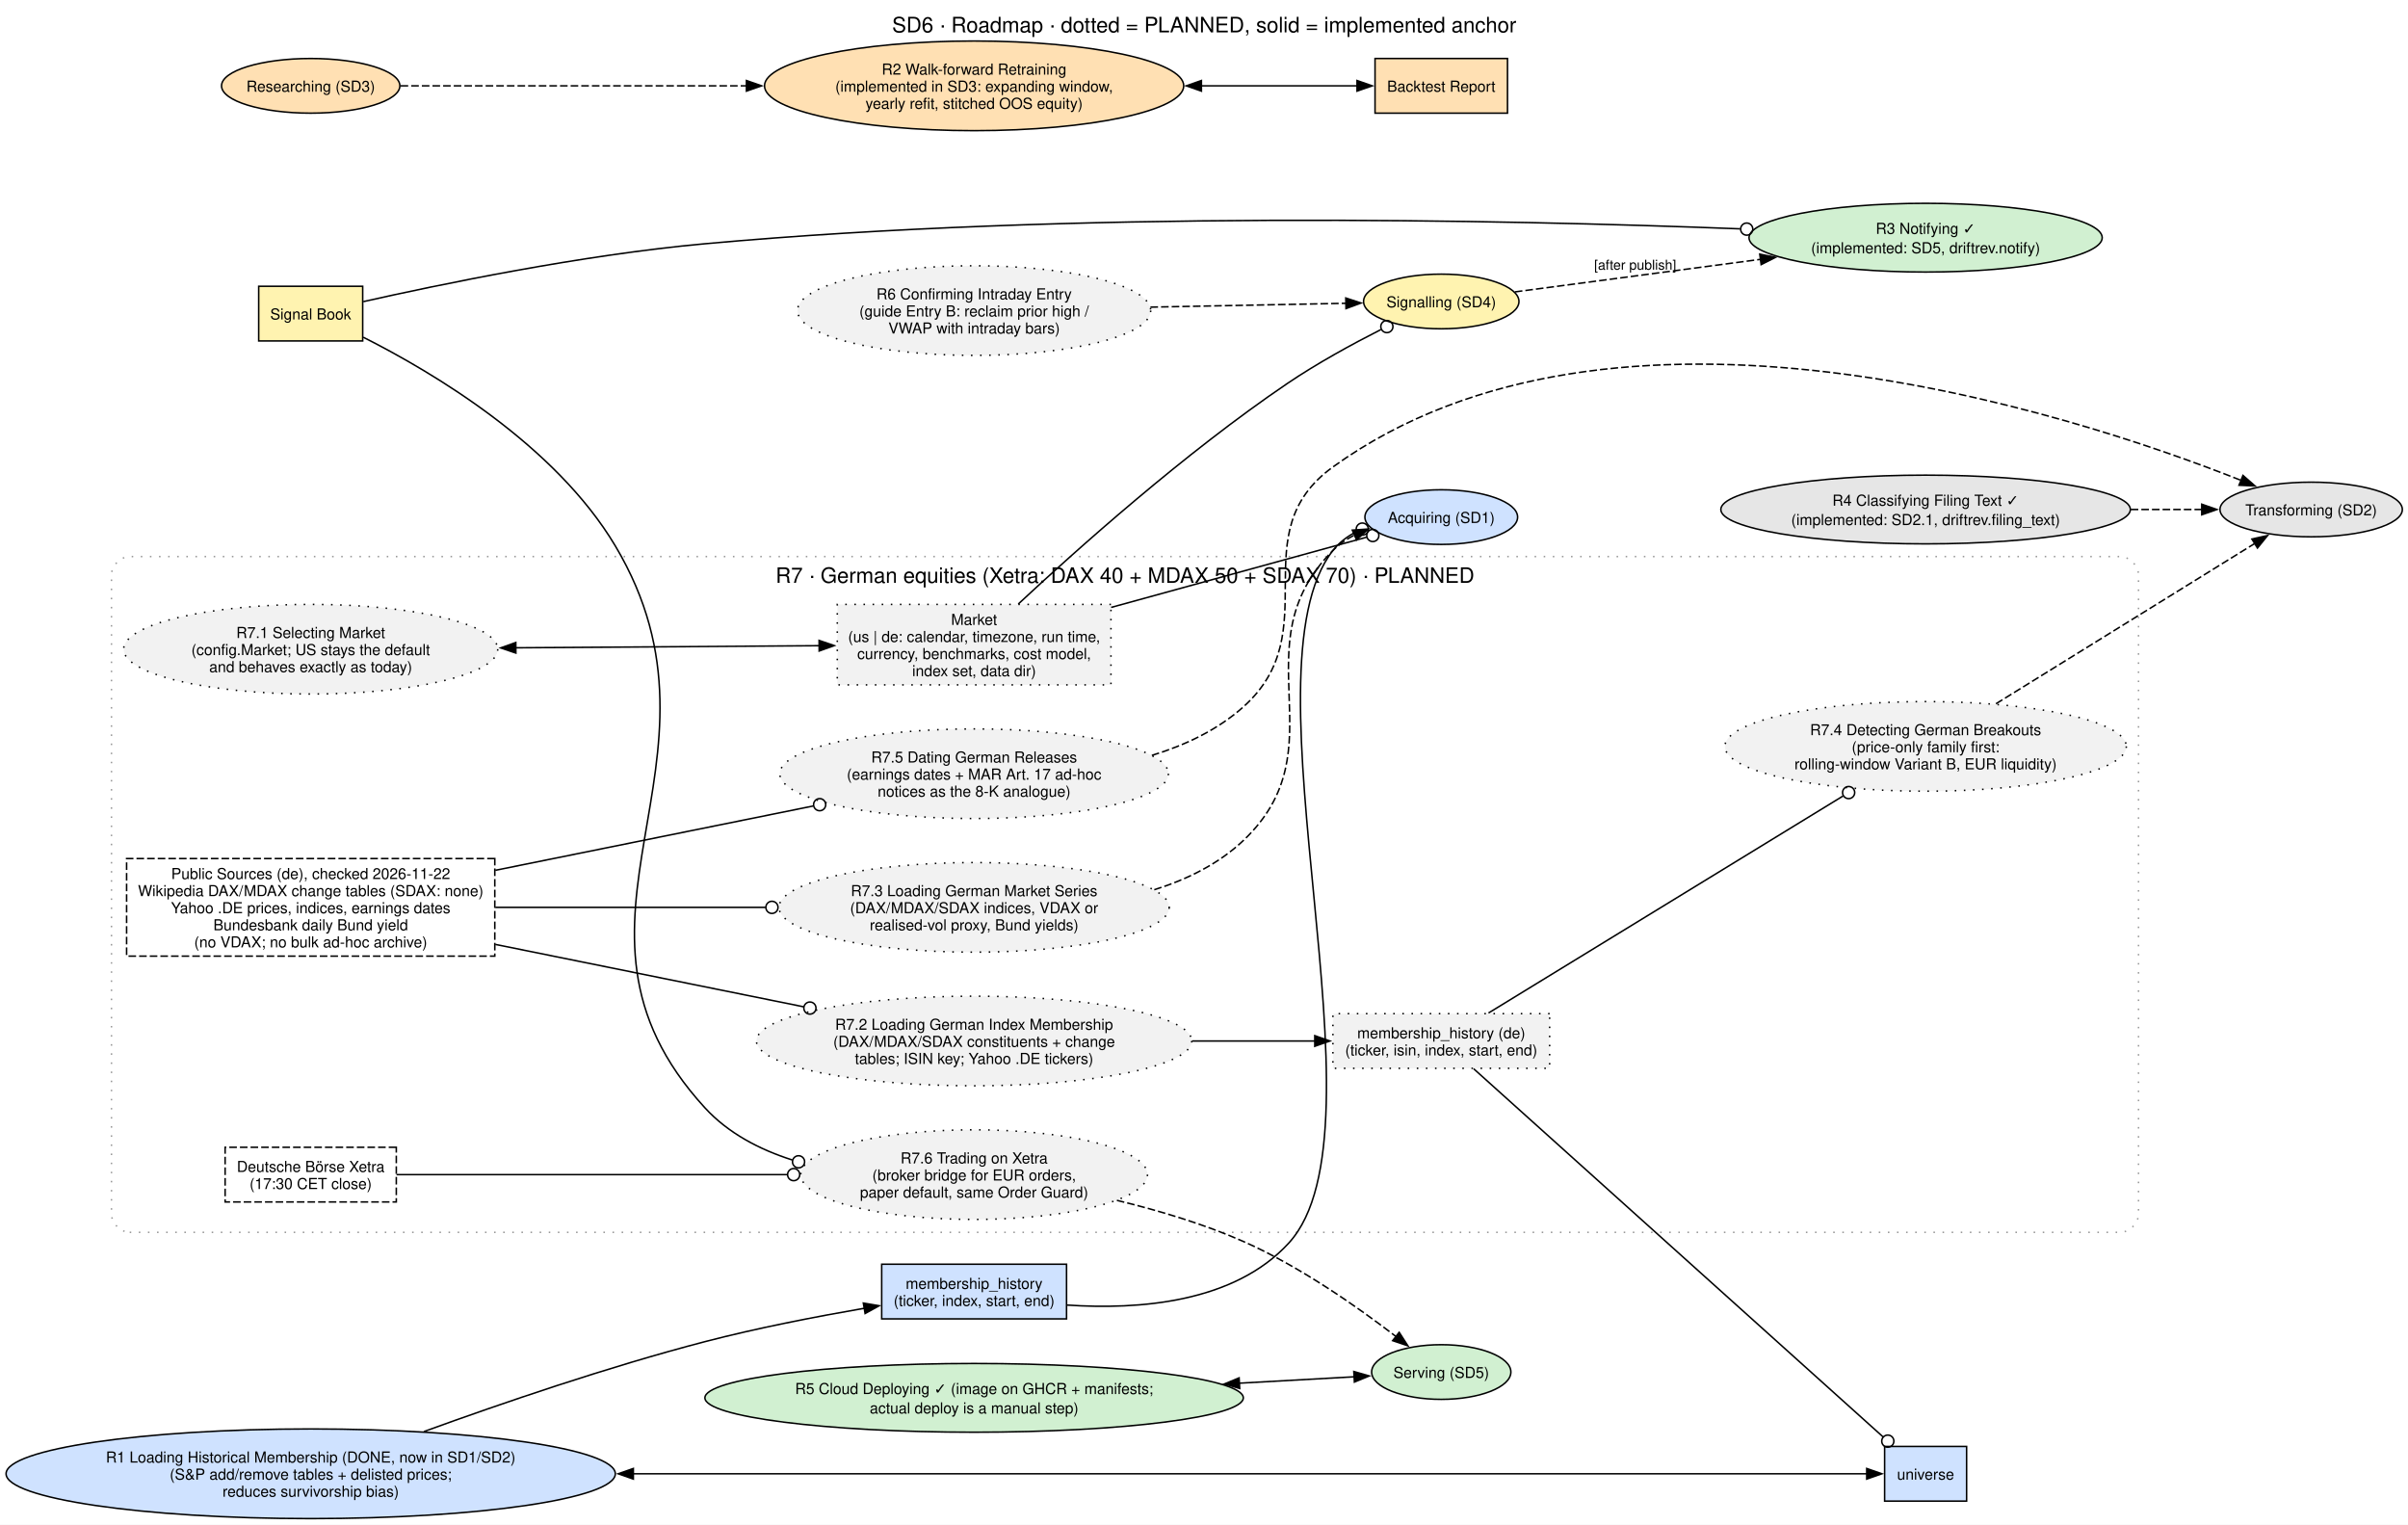
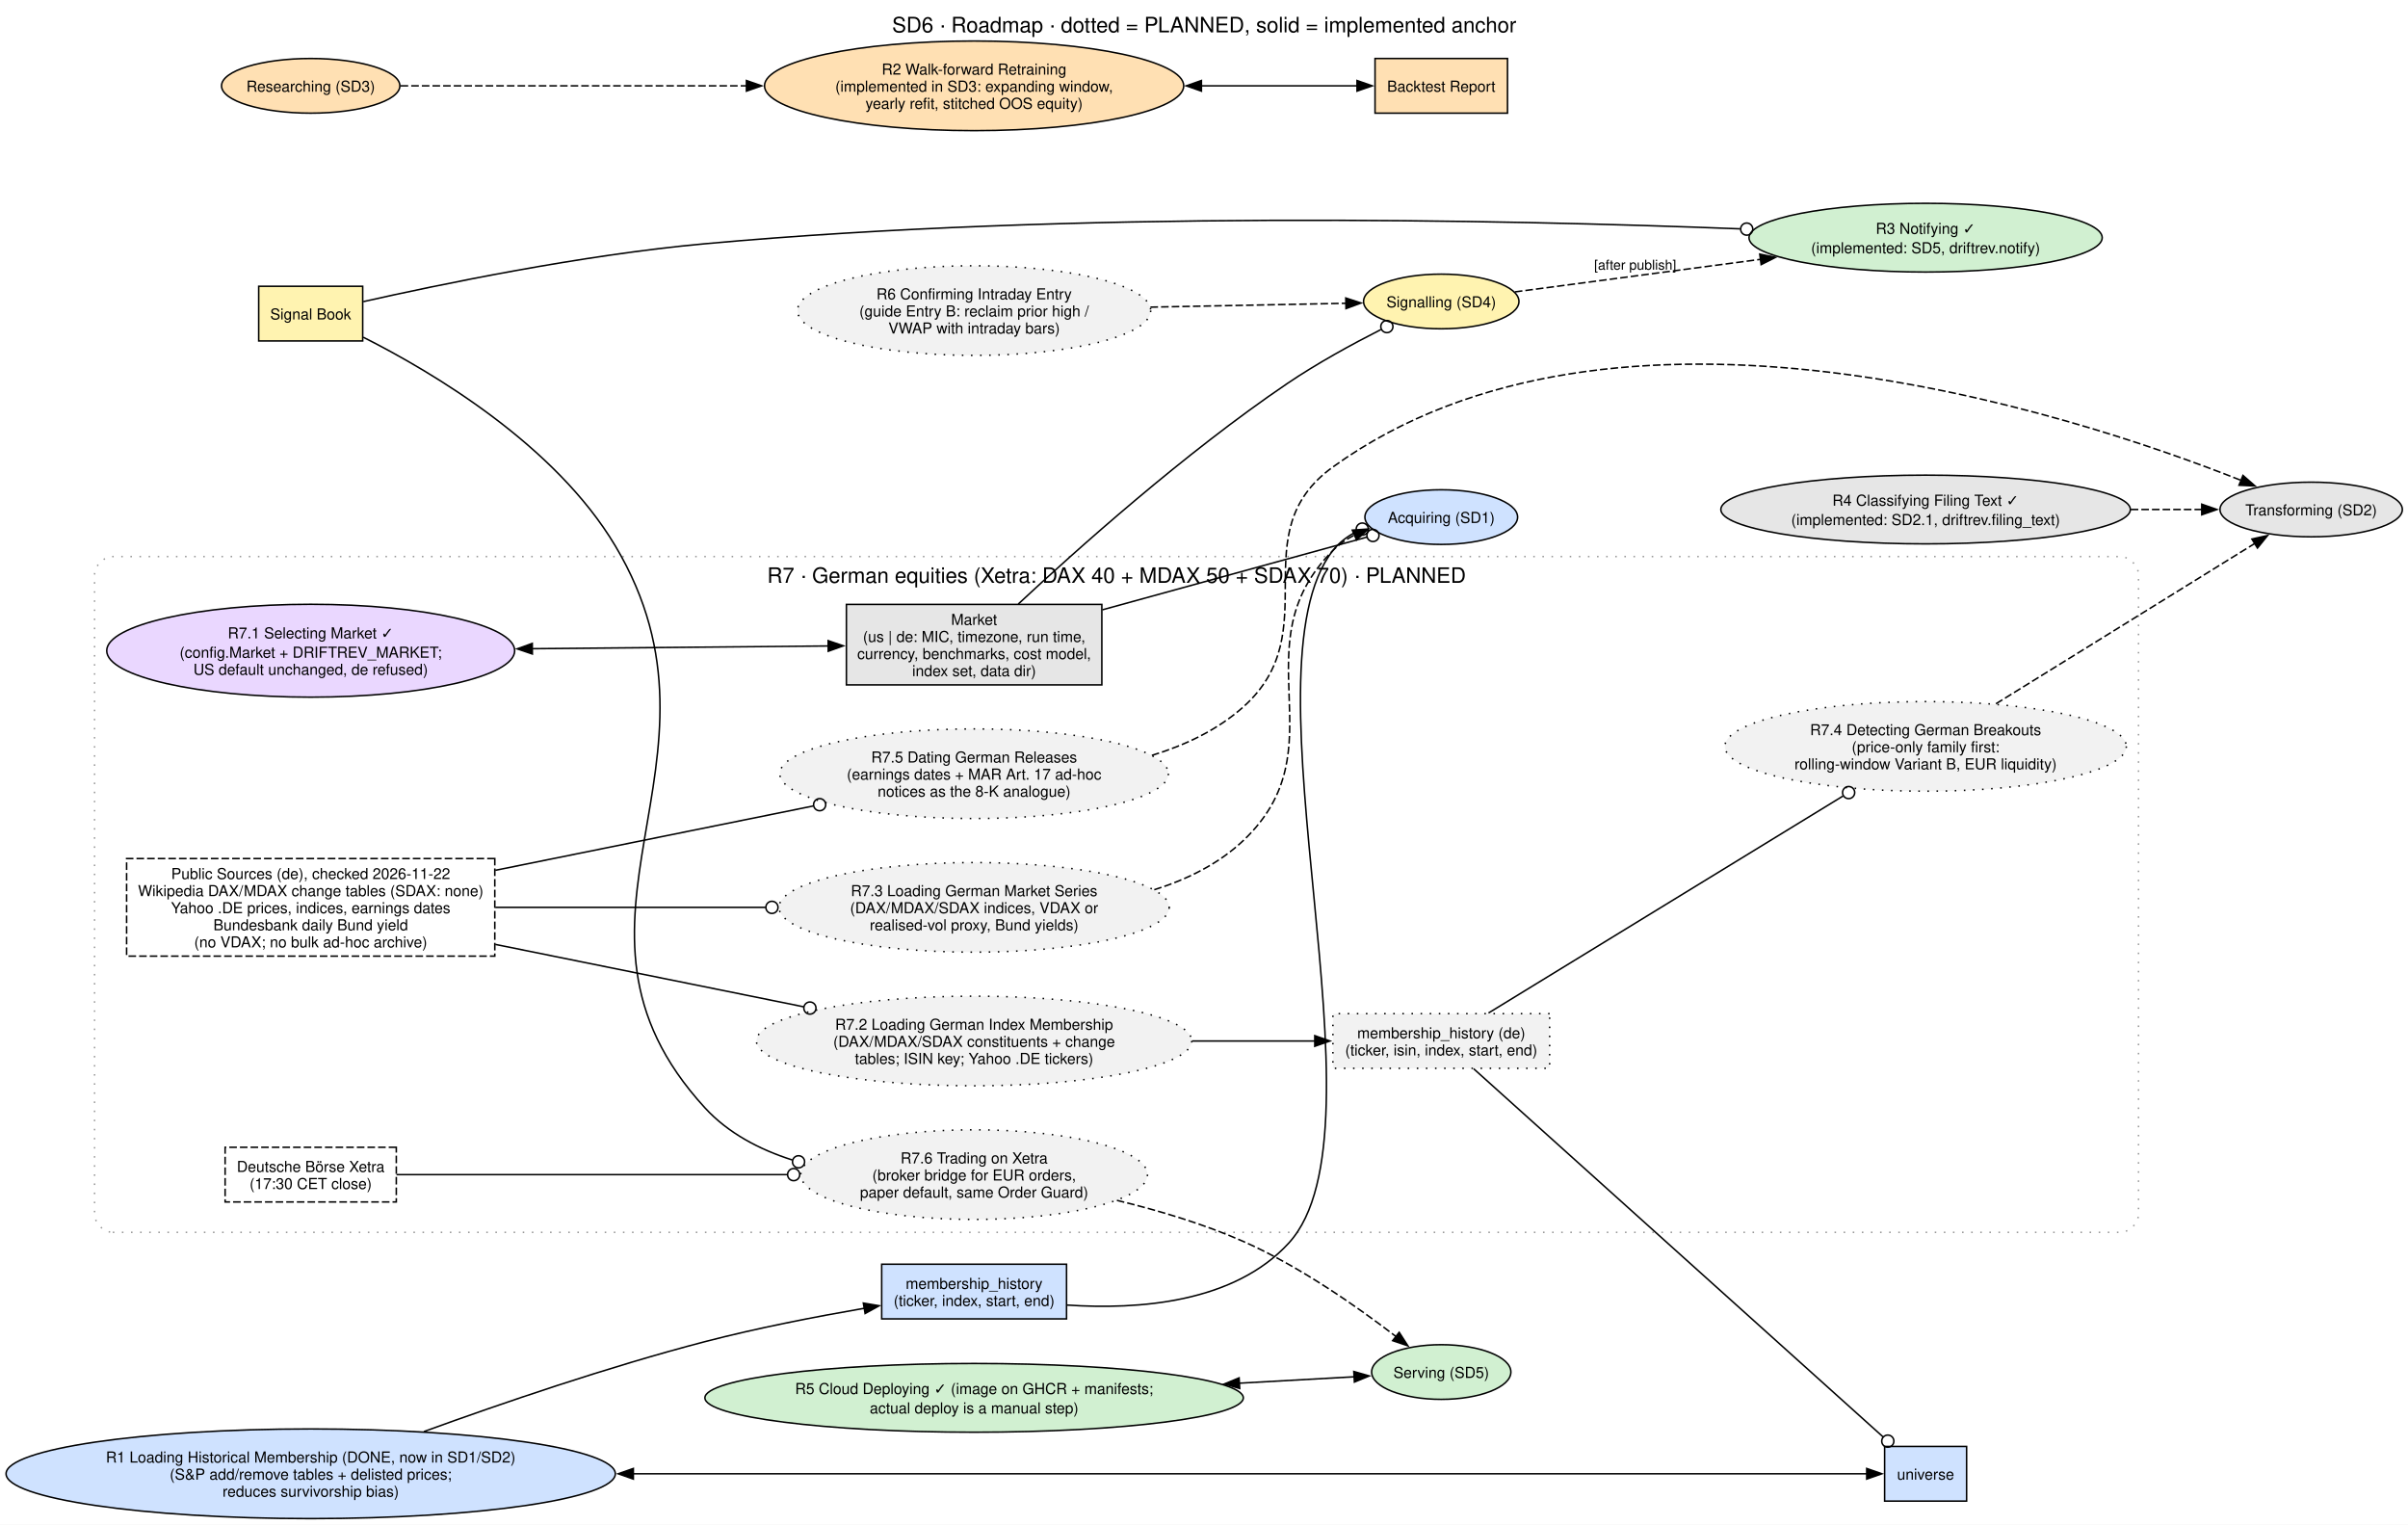
<svg xmlns="http://www.w3.org/2000/svg" width="1586pt" height="1004pt" viewBox="0.00 0.00 1586.00 1004.00">
  <g id="graph0" class="graph" transform="scale(1 1) rotate(0) translate(4 1000.04)">
    <polygon fill="white" stroke="none" points="-4,4 -4,-1000.04 1582.27,-1000.04 1582.27,4 -4,4" />
    <text xml:space="preserve" text-anchor="middle" x="789.14" y="-978.74" font-family="Helvetica,sans-Serif" font-size="14.00">SD6 · Roadmap · dotted = PLANNED, solid = implemented anchor</text>
    <g id="clust1" class="cluster">
-       <path fill="none" stroke="#999999" stroke-dasharray="1,5" d="M81.43,-188.52C81.43,-188.52 1392.51,-188.52 1392.51,-188.52 1398.51,-188.52 1404.51,-194.52 1404.51,-200.52 1404.51,-200.52 1404.51,-621.52 1404.51,-621.52 1404.51,-627.52 1398.51,-633.52 1392.51,-633.52 1392.51,-633.52 81.43,-633.52 81.43,-633.52 75.43,-633.52 69.43,-627.52 69.43,-621.52 69.43,-621.52 69.43,-200.52 69.43,-200.52 69.43,-194.52 75.43,-188.52 81.43,-188.52" />
-       <text xml:space="preserve" text-anchor="middle" x="736.97" y="-616.22" font-family="Helvetica,sans-Serif" font-size="14.00">R7 · German equities (Xetra: DAX 40 + MDAX 50 + SDAX 70) · PLANNED</text>
+       <path fill="none" stroke="#999999" stroke-dasharray="1,5" d="M70.29,-188.52C70.29,-188.52 1392.51,-188.52 1392.51,-188.52 1398.51,-188.52 1404.51,-194.52 1404.51,-200.52 1404.51,-200.52 1404.51,-621.52 1404.51,-621.52 1404.51,-627.52 1398.51,-633.52 1392.51,-633.52 1392.51,-633.52 70.29,-633.52 70.29,-633.52 64.29,-633.52 58.29,-627.52 58.29,-621.52 58.29,-621.52 58.29,-200.52 58.29,-200.52 58.29,-194.52 64.29,-188.52 70.29,-188.52" />
+       <text xml:space="preserve" text-anchor="middle" x="731.4" y="-616.22" font-family="Helvetica,sans-Serif" font-size="14.00">R7 · German equities (Xetra: DAX 40 + MDAX 50 + SDAX 70) · PLANNED</text>
    </g>
    <g id="node1" class="node">
      <ellipse fill="#cfe2ff" stroke="black" cx="945.27" cy="-659.52" rx="50.29" ry="18" />
      <text xml:space="preserve" text-anchor="middle" x="945.27" y="-655.65" font-family="Helvetica,sans-Serif" font-size="10.00">Acquiring (SD1)</text>
    </g>
    <g id="node2" class="node">
      <ellipse fill="#e6e6e6" stroke="black" cx="1518.22" cy="-664.52" rx="60.06" ry="18" />
      <text xml:space="preserve" text-anchor="middle" x="1518.22" y="-660.65" font-family="Helvetica,sans-Serif" font-size="10.00">Transforming (SD2)</text>
    </g>
    <g id="node3" class="node">
      <ellipse fill="#ffe0b3" stroke="black" cx="200.64" cy="-943.52" rx="58.73" ry="18" />
      <text xml:space="preserve" text-anchor="middle" x="200.64" y="-939.65" font-family="Helvetica,sans-Serif" font-size="10.00">Researching (SD3)</text>
    </g>
    <g id="node11" class="node">
      <ellipse fill="#ffe0b3" stroke="black" cx="637.59" cy="-943.52" rx="138.06" ry="29.52" />
      <text xml:space="preserve" text-anchor="middle" x="637.59" y="-950.9" font-family="Helvetica,sans-Serif" font-size="10.00">R2 Walk-forward Retraining</text>
      <text xml:space="preserve" text-anchor="middle" x="637.59" y="-939.65" font-family="Helvetica,sans-Serif" font-size="10.00">(implemented in SD3: expanding window,</text>
      <text xml:space="preserve" text-anchor="middle" x="637.59" y="-928.4" font-family="Helvetica,sans-Serif" font-size="10.00">yearly refit, stitched OOS equity)</text>
    </g>
    <g id="edge4" class="edge">
      <path fill="none" stroke="black" stroke-dasharray="5,2" d="M259.85,-943.52C317.88,-943.52 409.39,-943.52 487.69,-943.52" />
      <polygon fill="black" stroke="black" points="487.63,-947.02 497.63,-943.52 487.63,-940.02 487.63,-947.02" />
    </g>
    <g id="node4" class="node">
      <ellipse fill="#fff3b0" stroke="black" cx="945.27" cy="-801.52" rx="51.18" ry="18" />
      <text xml:space="preserve" text-anchor="middle" x="945.27" y="-797.65" font-family="Helvetica,sans-Serif" font-size="10.00">Signalling (SD4)</text>
    </g>
    <g id="node12" class="node">
      <ellipse fill="#d1f0d1" stroke="black" cx="1264.28" cy="-843.52" rx="116.32" ry="22.63" />
      <text xml:space="preserve" text-anchor="middle" x="1264.28" y="-846.02" font-family="Helvetica,sans-Serif" font-size="10.00">R3 Notifying ✓</text>
      <text xml:space="preserve" text-anchor="middle" x="1264.28" y="-833.27" font-family="Helvetica,sans-Serif" font-size="10.00">(implemented: SD5, driftrev.notify)</text>
    </g>
    <g id="edge6" class="edge">
      <path fill="none" stroke="black" stroke-dasharray="5,2" d="M993.73,-807.81C1036.39,-813.46 1100.62,-821.97 1155.68,-829.27" />
      <polygon fill="black" stroke="black" points="1155.04,-832.71 1165.41,-830.56 1155.96,-825.77 1155.04,-832.71" />
      <text xml:space="preserve" text-anchor="middle" x="1073.02" y="-822.46" font-family="Helvetica,sans-Serif" font-size="9.00">[after publish]</text>
    </g>
    <g id="node5" class="node">
      <ellipse fill="#d1f0d1" stroke="black" cx="945.27" cy="-96.52" rx="45.86" ry="18" />
      <text xml:space="preserve" text-anchor="middle" x="945.27" y="-92.65" font-family="Helvetica,sans-Serif" font-size="10.00">Serving (SD5)</text>
    </g>
    <g id="node6" class="node">
      <polygon fill="#cfe2ff" stroke="black" points="1291.28,-47.52 1237.28,-47.52 1237.28,-11.52 1291.28,-11.52 1291.28,-47.52" />
      <text xml:space="preserve" text-anchor="middle" x="1264.28" y="-25.65" font-family="Helvetica,sans-Serif" font-size="10.00">universe</text>
    </g>
    <g id="node7" class="node">
      <polygon fill="#ffe0b3" stroke="black" points="988.9,-961.52 901.65,-961.52 901.65,-925.52 988.9,-925.52 988.9,-961.52" />
      <text xml:space="preserve" text-anchor="middle" x="945.27" y="-939.65" font-family="Helvetica,sans-Serif" font-size="10.00">Backtest Report</text>
    </g>
    <g id="node8" class="node">
      <polygon fill="#fff3b0" stroke="black" points="234.89,-811.52 166.39,-811.52 166.39,-775.52 234.89,-775.52 234.89,-811.52" />
      <text xml:space="preserve" text-anchor="middle" x="200.64" y="-789.65" font-family="Helvetica,sans-Serif" font-size="10.00">Signal Book</text>
    </g>
    <g id="edge7" class="edge">
      <path fill="none" stroke="black" d="M235.28,-801.41C284.4,-812.48 378.75,-832.12 460.28,-839.52 701.3,-861.39 984.68,-855.44 1142.15,-849.34" />
      <ellipse fill="none" stroke="black" cx="1146.45" cy="-849.17" rx="4" ry="4" />
    </g>
    <g id="node23" class="node">
      <ellipse fill="#f2f2f2" stroke="black" stroke-dasharray="1,5" cx="637.59" cy="-226.52" rx="114.2" ry="29.52" />
      <text xml:space="preserve" text-anchor="middle" x="637.59" y="-233.9" font-family="Helvetica,sans-Serif" font-size="10.00">R7.6 Trading on Xetra</text>
      <text xml:space="preserve" text-anchor="middle" x="637.59" y="-222.65" font-family="Helvetica,sans-Serif" font-size="10.00">(broker bridge for EUR orders,</text>
      <text xml:space="preserve" text-anchor="middle" x="637.59" y="-211.4" font-family="Helvetica,sans-Serif" font-size="10.00">paper default, same Order Guard)</text>
    </g>
    <g id="edge23" class="edge">
      <path fill="none" stroke="black" d="M235.25,-777.97C280.97,-754.91 361.6,-707.1 401.28,-640.52 486.54,-497.48 347.73,-393.25 460.28,-270.52 475.6,-253.82 496.2,-243.03 517.91,-236.14" />
      <ellipse fill="none" stroke="black" cx="521.96" cy="-234.96" rx="4" ry="4" />
    </g>
    <g id="node9" class="node">
      <ellipse fill="#cfe2ff" stroke="black" cx="200.64" cy="-29.52" rx="200.64" ry="29.52" />
      <text xml:space="preserve" text-anchor="middle" x="200.64" y="-36.9" font-family="Helvetica,sans-Serif" font-size="10.00">R1 Loading Historical Membership (DONE, now in SD1/SD2)</text>
      <text xml:space="preserve" text-anchor="middle" x="200.64" y="-25.65" font-family="Helvetica,sans-Serif" font-size="10.00">(S&amp;P add/remove tables + delisted prices;</text>
      <text xml:space="preserve" text-anchor="middle" x="200.64" y="-14.4" font-family="Helvetica,sans-Serif" font-size="10.00">reduces survivorship bias)</text>
    </g>
    <g id="edge3" class="edge">
      <path fill="none" stroke="black" d="M413.12,-29.52C673.67,-29.52 1097.6,-29.52 1225.55,-29.52" />
      <polygon fill="black" stroke="black" points="413.15,-26.02 403.15,-29.52 413.15,-33.02 413.15,-26.02" />
      <polygon fill="black" stroke="black" points="1225.48,-33.02 1235.48,-29.52 1225.48,-26.02 1225.48,-33.02" />
    </g>
    <g id="node10" class="node">
      <polygon fill="#cfe2ff" stroke="black" points="698.47,-167.52 576.72,-167.52 576.72,-131.52 698.47,-131.52 698.47,-167.52" />
      <text xml:space="preserve" text-anchor="middle" x="637.59" y="-151.27" font-family="Helvetica,sans-Serif" font-size="10.00">membership_history</text>
      <text xml:space="preserve" text-anchor="middle" x="637.59" y="-140.02" font-family="Helvetica,sans-Serif" font-size="10.00">(ticker, index, start, end)</text>
    </g>
    <g id="edge1" class="edge">
      <path fill="none" stroke="black" d="M275.23,-57.33C326.55,-75.96 396.9,-100.02 460.28,-116.52 494.52,-125.44 533.09,-132.94 565.41,-138.53" />
      <polygon fill="black" stroke="black" points="564.62,-141.94 575.07,-140.17 565.79,-135.04 564.62,-141.94" />
    </g>
    <g id="edge2" class="edge">
      <path fill="none" stroke="black" d="M698.92,-140.62C745.84,-137.44 808.84,-142.05 844.9,-181.52 913.38,-256.49 811.19,-557.66 873.9,-637.52 878.07,-642.83 883.5,-646.89 889.51,-649.98" />
      <ellipse fill="none" stroke="black" cx="893.25" cy="-651.61" rx="4" ry="4" />
    </g>
    <g id="edge5" class="edge">
      <path fill="none" stroke="black" d="M787.25,-943.52C823.95,-943.52 860.98,-943.52 889.85,-943.52" />
      <polygon fill="black" stroke="black" points="787.3,-940.02 777.3,-943.52 787.3,-947.02 787.3,-940.02" />
      <polygon fill="black" stroke="black" points="889.79,-947.02 899.79,-943.52 889.79,-940.02 889.79,-947.02" />
    </g>
    <g id="node13" class="node">
      <ellipse fill="#e6e6e6" stroke="black" cx="1264.28" cy="-664.52" rx="134.88" ry="22.63" />
      <text xml:space="preserve" text-anchor="middle" x="1264.28" y="-667.02" font-family="Helvetica,sans-Serif" font-size="10.00">R4 Classifying Filing Text ✓</text>
      <text xml:space="preserve" text-anchor="middle" x="1264.28" y="-654.27" font-family="Helvetica,sans-Serif" font-size="10.00">(implemented: SD2.1, driftrev.filing_text)</text>
    </g>
    <g id="edge8" class="edge">
      <path fill="none" stroke="black" stroke-dasharray="5,2" d="M1399.36,-664.52C1415.49,-664.52 1431.45,-664.52 1446.16,-664.52" />
      <polygon fill="black" stroke="black" points="1446.16,-668.02 1456.16,-664.52 1446.16,-661.02 1446.16,-668.02" />
    </g>
    <g id="node14" class="node">
      <ellipse fill="#d1f0d1" stroke="black" cx="637.59" cy="-79.52" rx="177.31" ry="22.63" />
      <text xml:space="preserve" text-anchor="middle" x="637.59" y="-82.02" font-family="Helvetica,sans-Serif" font-size="10.00">R5 Cloud Deploying ✓ (image on GHCR + manifests;</text>
      <text xml:space="preserve" text-anchor="middle" x="637.59" y="-69.27" font-family="Helvetica,sans-Serif" font-size="10.00">actual deploy is a manual step)</text>
    </g>
    <g id="edge9" class="edge">
      <path fill="none" stroke="black" d="M812.28,-89.18C839.62,-90.7 866.05,-92.17 887.99,-93.39" />
      <polygon fill="black" stroke="black" points="812.52,-85.69 802.34,-88.63 812.13,-92.68 812.52,-85.69" />
      <polygon fill="black" stroke="black" points="887.67,-96.88 897.85,-93.94 888.06,-89.89 887.67,-96.88" />
    </g>
    <g id="node15" class="node">
      <ellipse fill="#f2f2f2" stroke="black" stroke-dasharray="1,5" cx="637.59" cy="-795.52" rx="116.32" ry="29.52" />
      <text xml:space="preserve" text-anchor="middle" x="637.59" y="-802.9" font-family="Helvetica,sans-Serif" font-size="10.00">R6 Confirming Intraday Entry</text>
      <text xml:space="preserve" text-anchor="middle" x="637.59" y="-791.65" font-family="Helvetica,sans-Serif" font-size="10.00">(guide Entry B: reclaim prior high /</text>
      <text xml:space="preserve" text-anchor="middle" x="637.59" y="-780.4" font-family="Helvetica,sans-Serif" font-size="10.00">VWAP with intraday bars)</text>
    </g>
    <g id="edge10" class="edge">
      <path fill="none" stroke="black" stroke-dasharray="5,2" d="M753.72,-797.78C797.59,-798.64 845.87,-799.59 882.86,-800.32" />
      <polygon fill="black" stroke="black" points="882.38,-803.81 892.45,-800.5 882.52,-796.81 882.38,-803.81" />
    </g>
    <g id="node16" class="node">
-       <polygon fill="#f2f2f2" stroke="black" stroke-dasharray="1,5" points="727.72,-602.02 547.47,-602.02 547.47,-549.02 727.72,-549.02 727.72,-602.02" />
+       <polygon fill="#e6e6e6" stroke="black" points="721.72,-602.02 553.47,-602.02 553.47,-549.02 721.72,-549.02 721.72,-602.02" />
      <text xml:space="preserve" text-anchor="middle" x="637.59" y="-588.52" font-family="Helvetica,sans-Serif" font-size="10.00">Market</text>
-       <text xml:space="preserve" text-anchor="middle" x="637.59" y="-577.27" font-family="Helvetica,sans-Serif" font-size="10.00">(us | de: calendar, timezone, run time,</text>
+       <text xml:space="preserve" text-anchor="middle" x="637.59" y="-577.27" font-family="Helvetica,sans-Serif" font-size="10.00">(us | de: MIC, timezone, run time,</text>
      <text xml:space="preserve" text-anchor="middle" x="637.59" y="-566.02" font-family="Helvetica,sans-Serif" font-size="10.00">currency, benchmarks, cost model,</text>
      <text xml:space="preserve" text-anchor="middle" x="637.59" y="-554.77" font-family="Helvetica,sans-Serif" font-size="10.00">index set, data dir)</text>
    </g>
    <g id="edge12" class="edge">
-       <path fill="none" stroke="black" d="M727.83,-600.04C782.79,-615.15 851.11,-633.92 896.12,-646.29" />
-       <ellipse fill="none" stroke="black" cx="900.18" cy="-647.41" rx="4" ry="4" />
+       <path fill="none" stroke="black" d="M722.12,-598.48C778.03,-613.84 849.65,-633.52 896.23,-646.32" />
+       <ellipse fill="none" stroke="black" cx="900.28" cy="-647.43" rx="4" ry="4" />
    </g>
    <g id="edge13" class="edge">
      <path fill="none" stroke="black" d="M666.68,-602.27C704.92,-637.9 776.34,-701.75 843.9,-747.52 863.39,-760.73 886.45,-773.33 905.55,-783.03" />
      <ellipse fill="none" stroke="black" cx="909.45" cy="-784.98" rx="4" ry="4" />
    </g>
    <g id="node17" class="node">
-       <ellipse fill="#f2f2f2" stroke="black" stroke-dasharray="1,5" cx="200.64" cy="-572.52" rx="123.21" ry="29.52" />
-       <text xml:space="preserve" text-anchor="middle" x="200.64" y="-579.9" font-family="Helvetica,sans-Serif" font-size="10.00">R7.1 Selecting Market</text>
-       <text xml:space="preserve" text-anchor="middle" x="200.64" y="-568.65" font-family="Helvetica,sans-Serif" font-size="10.00">(config.Market; US stays the default</text>
-       <text xml:space="preserve" text-anchor="middle" x="200.64" y="-557.4" font-family="Helvetica,sans-Serif" font-size="10.00">and behaves exactly as today)</text>
+       <ellipse fill="#ead7ff" stroke="black" cx="200.64" cy="-571.52" rx="134.35" ry="30.58" />
+       <text xml:space="preserve" text-anchor="middle" x="200.64" y="-579.65" font-family="Helvetica,sans-Serif" font-size="10.00">R7.1 Selecting Market ✓</text>
+       <text xml:space="preserve" text-anchor="middle" x="200.64" y="-566.9" font-family="Helvetica,sans-Serif" font-size="10.00">(config.Market + DRIFTREV_MARKET;</text>
+       <text xml:space="preserve" text-anchor="middle" x="200.64" y="-555.65" font-family="Helvetica,sans-Serif" font-size="10.00">US default unchanged, de refused)</text>
    </g>
    <g id="edge11" class="edge">
-       <path fill="none" stroke="black" d="M335.59,-573.45C400.11,-573.89 476.19,-574.42 535.72,-574.83" />
-       <polygon fill="black" stroke="black" points="335.78,-569.95 325.76,-573.38 335.74,-576.95 335.78,-569.95" />
-       <polygon fill="black" stroke="black" points="535.48,-578.32 545.51,-574.89 535.53,-571.32 535.48,-578.32" />
+       <path fill="none" stroke="black" d="M346.45,-572.85C410.77,-573.44 484.68,-574.12 541.8,-574.65" />
+       <polygon fill="black" stroke="black" points="346.64,-569.36 336.61,-572.76 346.58,-576.35 346.64,-569.36" />
+       <polygon fill="black" stroke="black" points="541.45,-578.15 551.48,-574.74 541.51,-571.15 541.45,-578.15" />
    </g>
    <g id="node18" class="node">
      <ellipse fill="#f2f2f2" stroke="black" stroke-dasharray="1,5" cx="637.59" cy="-314.52" rx="143.37" ry="29.52" />
      <text xml:space="preserve" text-anchor="middle" x="637.59" y="-321.9" font-family="Helvetica,sans-Serif" font-size="10.00">R7.2 Loading German Index Membership</text>
      <text xml:space="preserve" text-anchor="middle" x="637.59" y="-310.65" font-family="Helvetica,sans-Serif" font-size="10.00">(DAX/MDAX/SDAX constituents + change</text>
      <text xml:space="preserve" text-anchor="middle" x="637.59" y="-299.4" font-family="Helvetica,sans-Serif" font-size="10.00">tables; ISIN key; Yahoo .DE tickers)</text>
    </g>
    <g id="node19" class="node">
      <polygon fill="#f2f2f2" stroke="black" stroke-dasharray="1,5" points="1016.65,-332.52 873.9,-332.52 873.9,-296.52 1016.65,-296.52 1016.65,-332.52" />
      <text xml:space="preserve" text-anchor="middle" x="945.27" y="-316.27" font-family="Helvetica,sans-Serif" font-size="10.00">membership_history (de)</text>
      <text xml:space="preserve" text-anchor="middle" x="945.27" y="-305.02" font-family="Helvetica,sans-Serif" font-size="10.00">(ticker, isin, index, start, end)</text>
    </g>
    <g id="edge15" class="edge">
      <path fill="none" stroke="black" d="M781.14,-314.52C808.94,-314.52 837.21,-314.52 862.22,-314.52" />
      <polygon fill="black" stroke="black" points="861.96,-318.02 871.96,-314.52 861.96,-311.02 861.96,-318.02" />
    </g>
    <g id="edge16" class="edge">
      <path fill="none" stroke="black" d="M966.58,-296.26C1021.7,-246.71 1174.08,-109.72 1236.29,-53.78" />
      <ellipse fill="none" stroke="black" cx="1239.38" cy="-51.01" rx="4" ry="4" />
    </g>
    <g id="node21" class="node">
      <ellipse fill="#f2f2f2" stroke="black" stroke-dasharray="1,5" cx="1264.28" cy="-508.52" rx="132.23" ry="29.52" />
      <text xml:space="preserve" text-anchor="middle" x="1264.28" y="-515.9" font-family="Helvetica,sans-Serif" font-size="10.00">R7.4 Detecting German Breakouts</text>
      <text xml:space="preserve" text-anchor="middle" x="1264.28" y="-504.65" font-family="Helvetica,sans-Serif" font-size="10.00">(price-only family first:</text>
      <text xml:space="preserve" text-anchor="middle" x="1264.28" y="-493.4" font-family="Helvetica,sans-Serif" font-size="10.00">rolling-window Variant B, EUR liquidity)</text>
    </g>
    <g id="edge19" class="edge">
      <path fill="none" stroke="black" d="M976.38,-332.95C1030.03,-365.78 1142.8,-434.79 1209.87,-475.84" />
      <ellipse fill="none" stroke="black" cx="1213.58" cy="-478.11" rx="4" ry="4" />
    </g>
    <g id="node20" class="node">
      <ellipse fill="#f2f2f2" stroke="black" stroke-dasharray="1,5" cx="637.59" cy="-402.52" rx="128.52" ry="29.52" />
      <text xml:space="preserve" text-anchor="middle" x="637.59" y="-409.9" font-family="Helvetica,sans-Serif" font-size="10.00">R7.3 Loading German Market Series</text>
      <text xml:space="preserve" text-anchor="middle" x="637.59" y="-398.65" font-family="Helvetica,sans-Serif" font-size="10.00">(DAX/MDAX/SDAX indices, VDAX or</text>
      <text xml:space="preserve" text-anchor="middle" x="637.59" y="-387.4" font-family="Helvetica,sans-Serif" font-size="10.00">realised-vol proxy, Bund yields)</text>
    </g>
    <g id="edge18" class="edge">
      <path fill="none" stroke="black" stroke-dasharray="5,2" d="M756.25,-414.12C777.82,-420.88 798.63,-431.13 814.9,-446.52 879.43,-507.59 811.18,-574.59 873.9,-637.52 878.03,-641.67 882.93,-645.03 888.19,-647.76" />
      <polygon fill="black" stroke="black" points="886.68,-650.93 897.25,-651.68 889.46,-644.5 886.68,-650.93" />
    </g>
    <g id="edge20" class="edge">
      <path fill="none" stroke="black" stroke-dasharray="5,2" d="M1310.61,-536.59C1359.47,-566.85 1436.26,-614.4 1481.18,-642.21" />
      <polygon fill="black" stroke="black" points="1479.17,-645.08 1489.51,-647.37 1482.85,-639.13 1479.17,-645.08" />
    </g>
    <g id="node22" class="node">
      <ellipse fill="#f2f2f2" stroke="black" stroke-dasharray="1,5" cx="637.59" cy="-490.52" rx="127.99" ry="29.52" />
      <text xml:space="preserve" text-anchor="middle" x="637.59" y="-497.9" font-family="Helvetica,sans-Serif" font-size="10.00">R7.5 Dating German Releases</text>
      <text xml:space="preserve" text-anchor="middle" x="637.59" y="-486.65" font-family="Helvetica,sans-Serif" font-size="10.00">(earnings dates + MAR Art. 17 ad-hoc</text>
      <text xml:space="preserve" text-anchor="middle" x="637.59" y="-475.4" font-family="Helvetica,sans-Serif" font-size="10.00">notices as the 8-K analogue)</text>
    </g>
    <g id="edge22" class="edge">
      <path fill="none" stroke="black" stroke-dasharray="5,2" d="M754.65,-502.59C776.6,-509.29 797.96,-519.39 814.9,-534.52 870.8,-584.45 813.08,-648.71 873.9,-692.52 1059.34,-826.12 1358.88,-728.48 1472.01,-683.73" />
      <polygon fill="black" stroke="black" points="1473.3,-686.98 1481.28,-680.01 1470.69,-680.49 1473.3,-686.98" />
    </g>
    <g id="edge25" class="edge">
      <path fill="none" stroke="black" stroke-dasharray="5,2" d="M731.62,-209.58C759.09,-202.93 788.78,-194.05 814.9,-182.52 852.09,-166.11 890.34,-139.2 915.51,-119.86" />
      <polygon fill="black" stroke="black" points="917.56,-122.69 923.29,-113.78 913.25,-117.18 917.56,-122.69" />
    </g>
    <g id="node24" class="node">
      <polygon fill="#ffffff" stroke="black" stroke-dasharray="5,2" points="257.02,-244.52 144.27,-244.52 144.27,-208.52 257.02,-208.52 257.02,-244.52" />
      <text xml:space="preserve" text-anchor="middle" x="200.64" y="-228.27" font-family="Helvetica,sans-Serif" font-size="10.00">Deutsche Börse Xetra</text>
      <text xml:space="preserve" text-anchor="middle" x="200.64" y="-217.02" font-family="Helvetica,sans-Serif" font-size="10.00">(17:30 CET close)</text>
    </g>
    <g id="edge24" class="edge">
      <path fill="none" stroke="black" d="M257.17,-226.52C321.65,-226.52 429.94,-226.52 514.36,-226.52" />
      <ellipse fill="none" stroke="black" cx="518.73" cy="-226.52" rx="4" ry="4" />
    </g>
    <g id="node25" class="node">
      <polygon fill="#ffffff" stroke="black" stroke-dasharray="5,2" points="321.89,-434.65 79.39,-434.65 79.39,-370.4 321.89,-370.4 321.89,-434.65" />
      <text xml:space="preserve" text-anchor="middle" x="200.64" y="-421.15" font-family="Helvetica,sans-Serif" font-size="10.00">Public Sources (de), checked 2026-11-22</text>
      <text xml:space="preserve" text-anchor="middle" x="200.64" y="-409.9" font-family="Helvetica,sans-Serif" font-size="10.00">Wikipedia DAX/MDAX change tables (SDAX: none)</text>
      <text xml:space="preserve" text-anchor="middle" x="200.64" y="-398.65" font-family="Helvetica,sans-Serif" font-size="10.00">Yahoo .DE prices, indices, earnings dates</text>
      <text xml:space="preserve" text-anchor="middle" x="200.64" y="-387.4" font-family="Helvetica,sans-Serif" font-size="10.00">Bundesbank daily Bund yield</text>
      <text xml:space="preserve" text-anchor="middle" x="200.64" y="-376.15" font-family="Helvetica,sans-Serif" font-size="10.00">(no VDAX; no bulk ad-hoc archive)</text>
    </g>
    <g id="edge14" class="edge">
      <path fill="none" stroke="black" d="M322.22,-378.13C385.73,-365.28 463.1,-349.62 525.19,-337.06" />
      <ellipse fill="none" stroke="black" cx="529.44" cy="-336.2" rx="4" ry="4" />
    </g>
    <g id="edge17" class="edge">
      <path fill="none" stroke="black" d="M322.22,-402.52C377.46,-402.52 443.18,-402.52 500.22,-402.52" />
      <ellipse fill="none" stroke="black" cx="504.43" cy="-402.52" rx="4" ry="4" />
    </g>
    <g id="edge21" class="edge">
      <path fill="none" stroke="black" d="M322.22,-426.92C387.89,-440.2 468.38,-456.49 531.47,-469.25" />
      <ellipse fill="none" stroke="black" cx="535.85" cy="-470.14" rx="4" ry="4" />
    </g>
  </g>
</svg>
